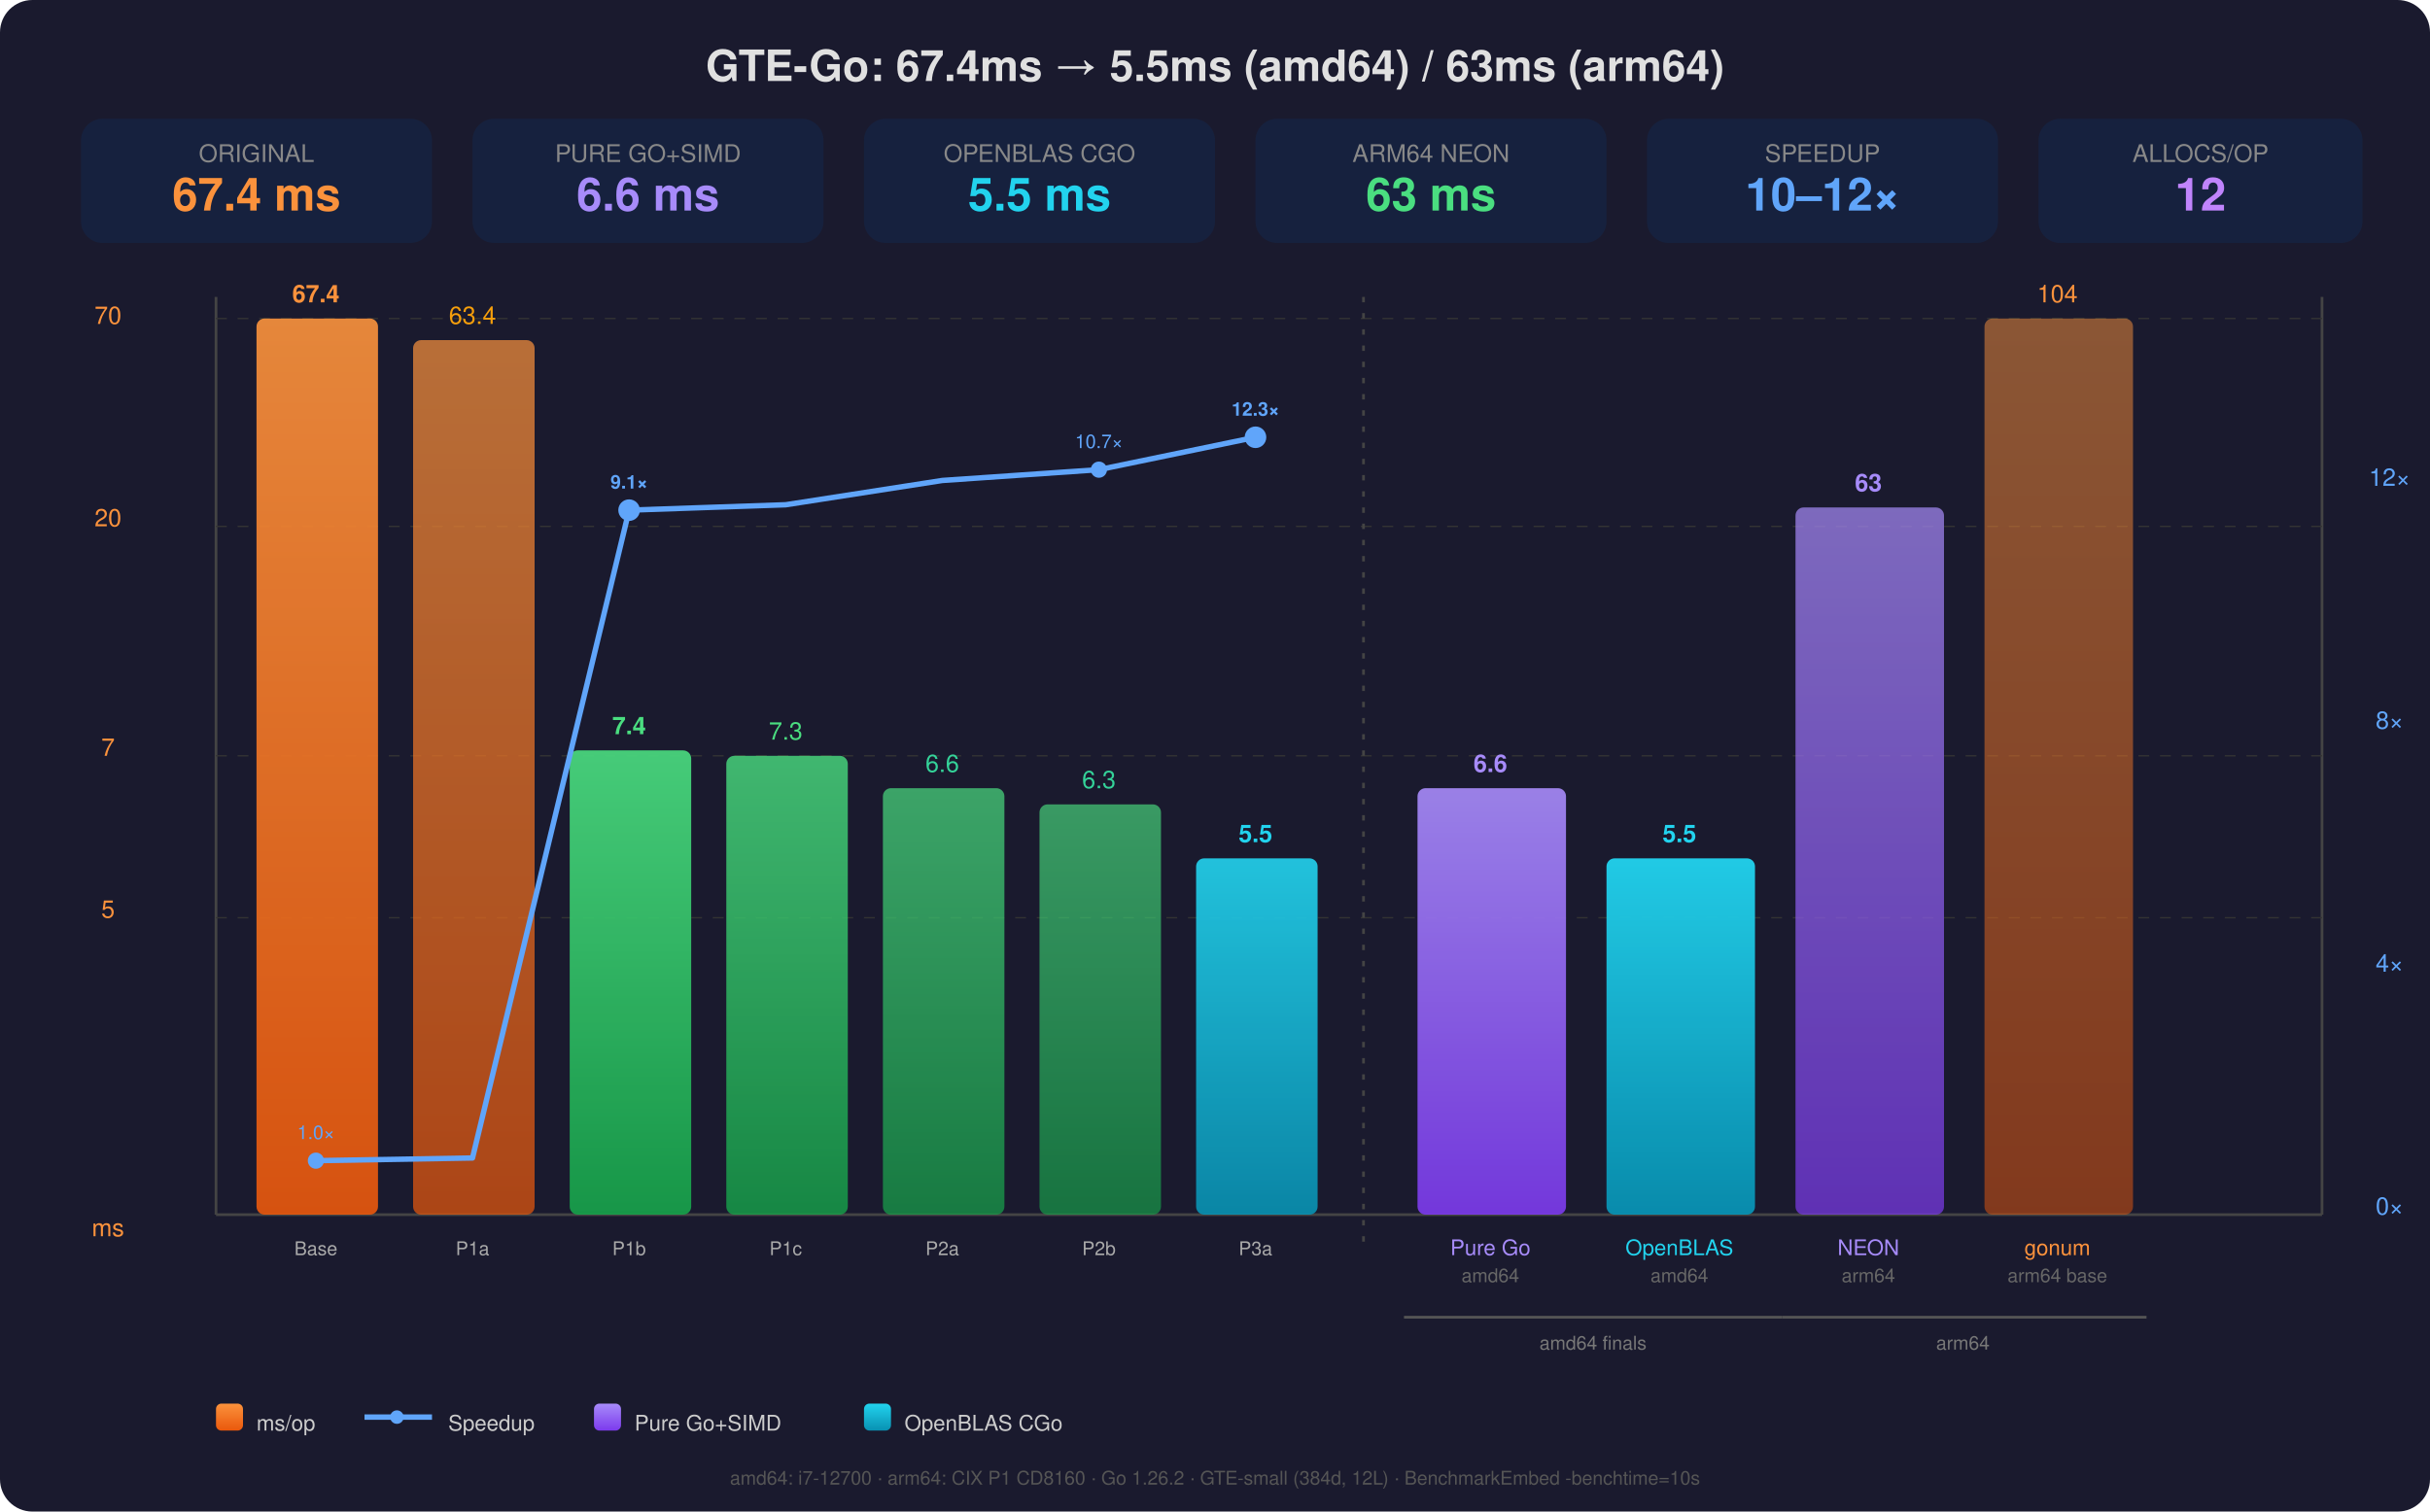
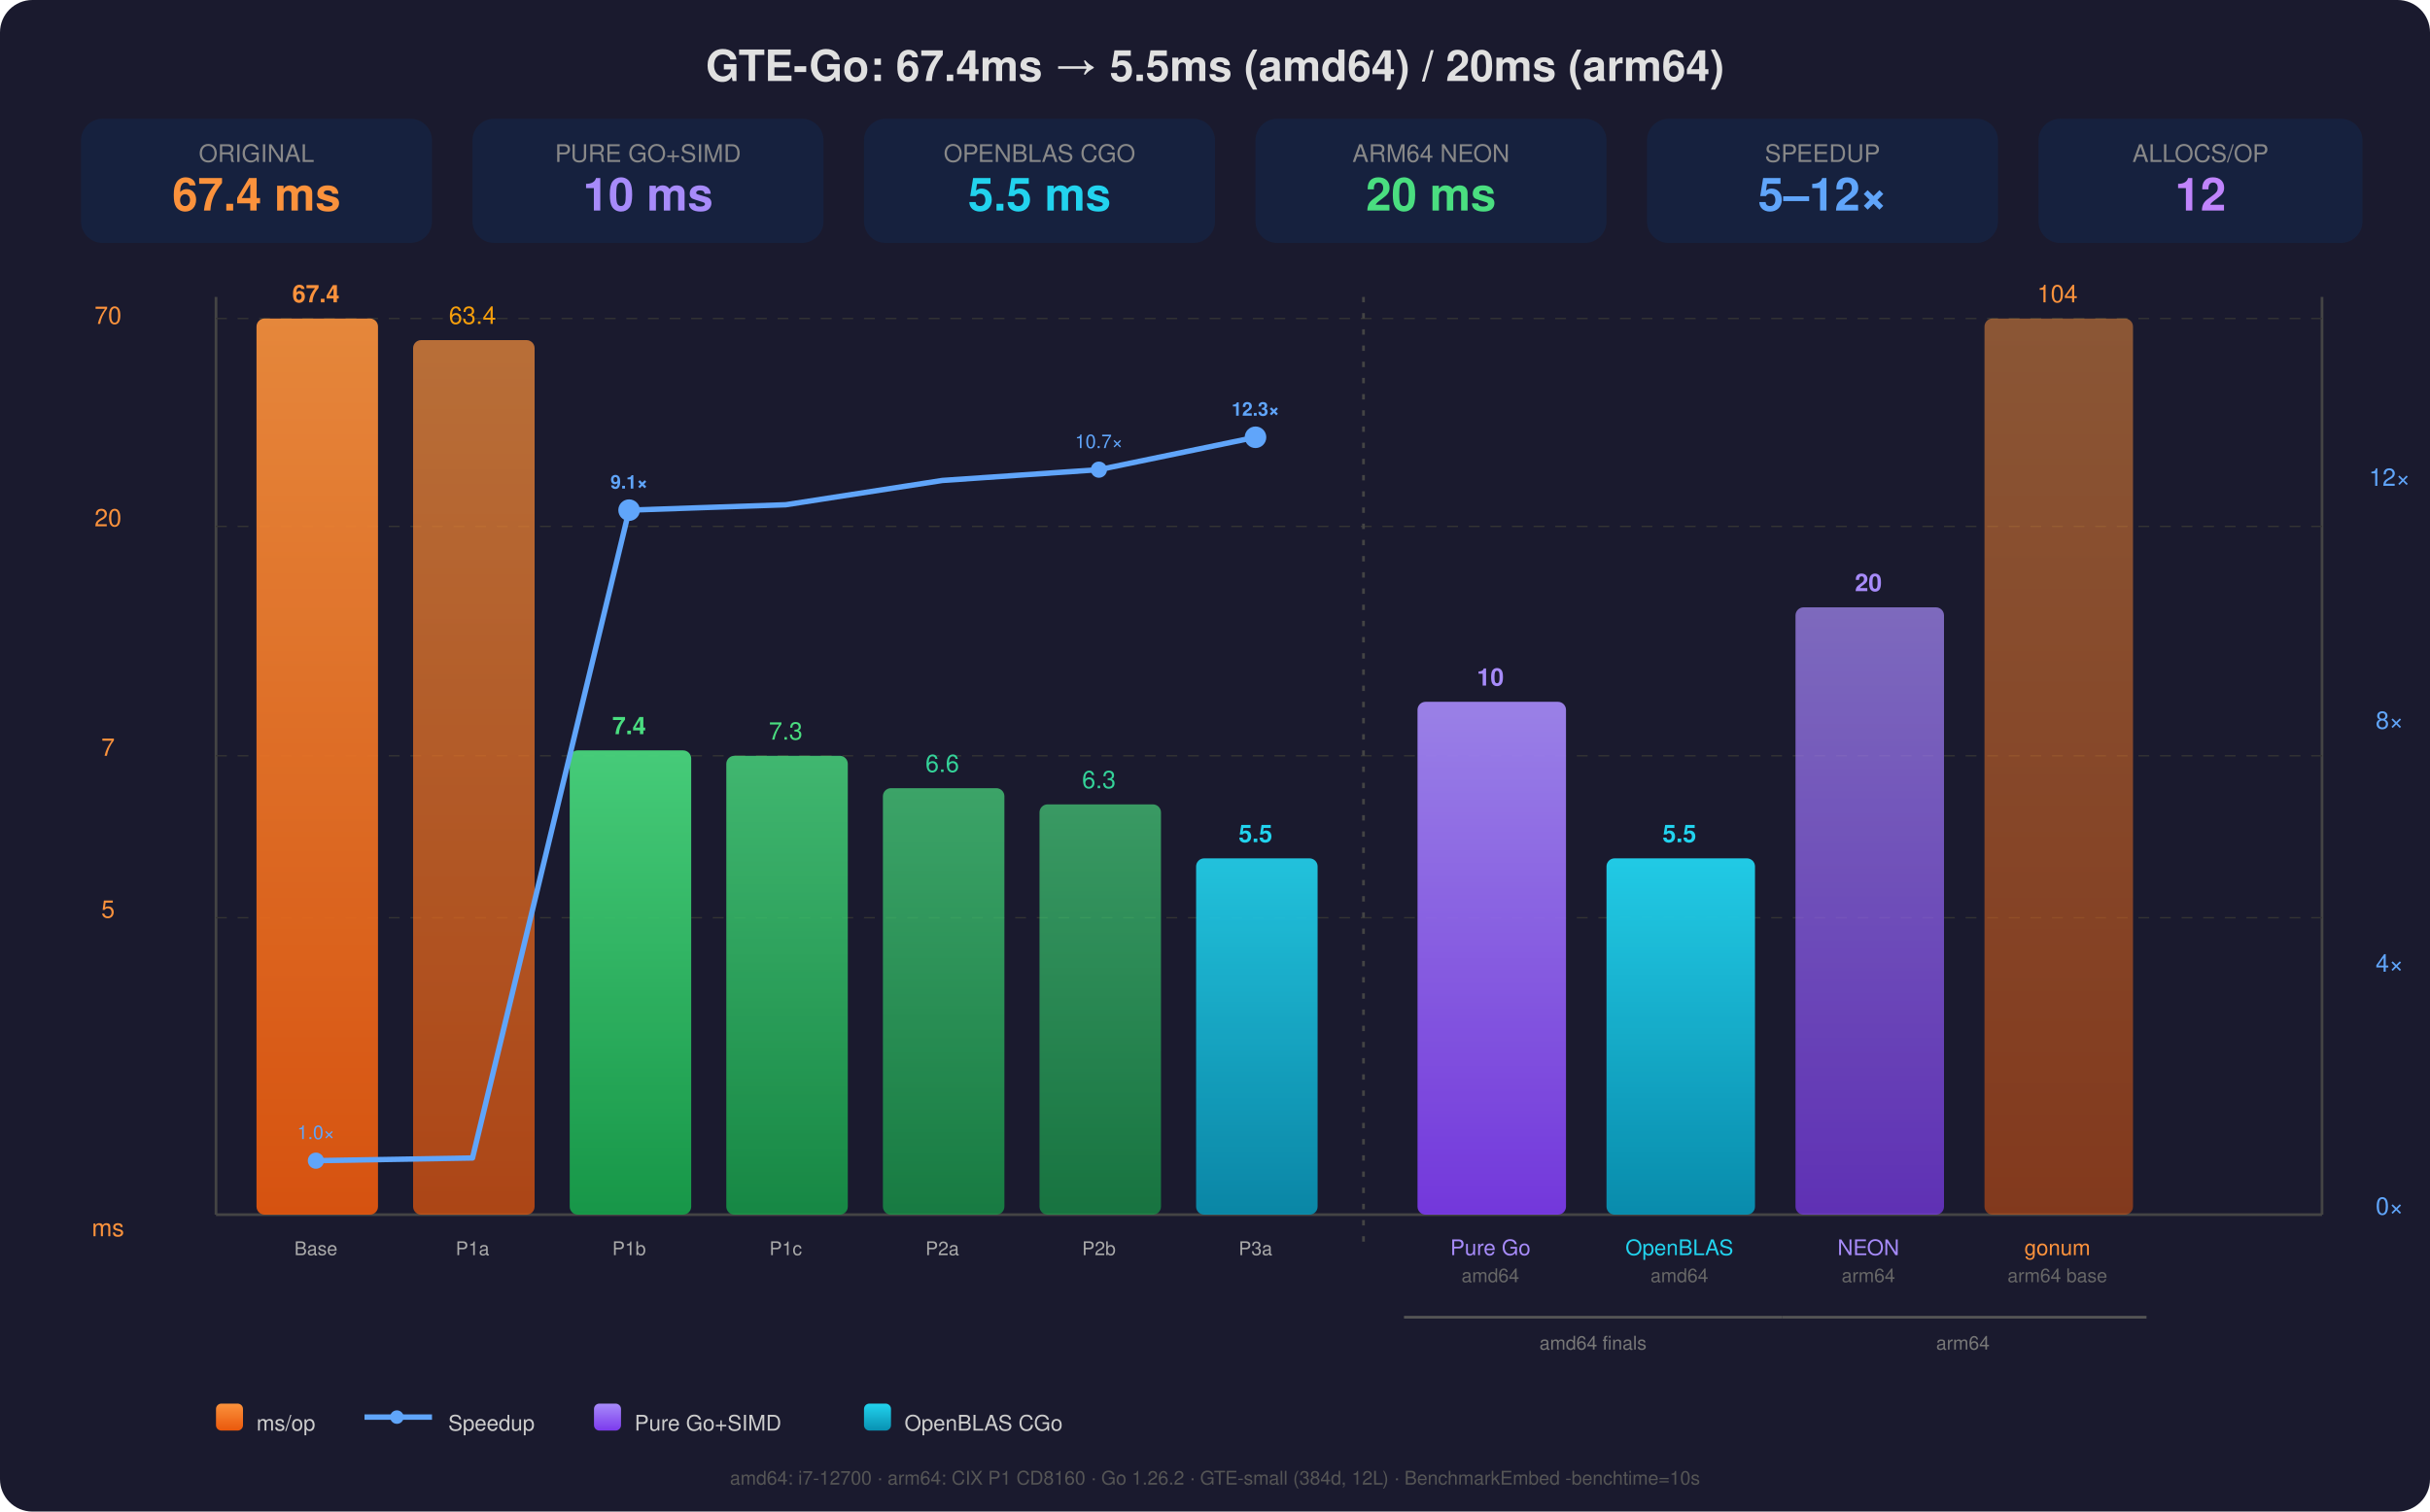
<svg xmlns="http://www.w3.org/2000/svg" viewBox="0 0 900 560" font-family="-apple-system,Helvetica,Arial,sans-serif">
  <defs>
    <linearGradient id="g1" x1="0" y1="0" x2="0" y2="1">
      <stop offset="0%" stop-color="#fb923c" />
      <stop offset="100%" stop-color="#ea580c" />
    </linearGradient>
    <linearGradient id="g2" x1="0" y1="0" x2="0" y2="1">
      <stop offset="0%" stop-color="#4ade80" />
      <stop offset="100%" stop-color="#16a34a" />
    </linearGradient>
    <linearGradient id="g3" x1="0" y1="0" x2="0" y2="1">
      <stop offset="0%" stop-color="#22d3ee" />
      <stop offset="100%" stop-color="#0891b2" />
    </linearGradient>
    <linearGradient id="g4" x1="0" y1="0" x2="0" y2="1">
      <stop offset="0%" stop-color="#a78bfa" />
      <stop offset="100%" stop-color="#7c3aed" />
    </linearGradient>
  </defs>
  <rect width="900" height="560" rx="12" fill="#1a1a2e" />
-   <text x="450" y="30" text-anchor="middle" font-size="16" font-weight="bold" fill="#e0e0e0">GTE-Go: 67.4ms → 5.5ms (amd64) / 63ms (arm64)</text>
+   <text x="450" y="30" text-anchor="middle" font-size="16" font-weight="bold" fill="#e0e0e0">GTE-Go: 67.4ms → 5.5ms (amd64) / 20ms (arm64)</text>
  <rect x="30" y="44" width="130" height="46" rx="8" fill="#16213e" />
  <text x="95" y="60" text-anchor="middle" font-size="9" fill="#888">ORIGINAL</text>
  <text x="95" y="78" text-anchor="middle" font-size="17" font-weight="bold" fill="#fb923c">67.4 ms</text>
  <rect x="175" y="44" width="130" height="46" rx="8" fill="#16213e" />
  <text x="240" y="60" text-anchor="middle" font-size="9" fill="#888">PURE GO+SIMD</text>
-   <text x="240" y="78" text-anchor="middle" font-size="17" font-weight="bold" fill="#a78bfa">6.6 ms</text>
+   <text x="240" y="78" text-anchor="middle" font-size="17" font-weight="bold" fill="#a78bfa">10 ms</text>
  <rect x="320" y="44" width="130" height="46" rx="8" fill="#16213e" />
  <text x="385" y="60" text-anchor="middle" font-size="9" fill="#888">OPENBLAS CGO</text>
  <text x="385" y="78" text-anchor="middle" font-size="17" font-weight="bold" fill="#22d3ee">5.5 ms</text>
  <rect x="465" y="44" width="130" height="46" rx="8" fill="#16213e" />
  <text x="530" y="60" text-anchor="middle" font-size="9" fill="#888">ARM64 NEON</text>
-   <text x="530" y="78" text-anchor="middle" font-size="17" font-weight="bold" fill="#4ade80">63 ms</text>
+   <text x="530" y="78" text-anchor="middle" font-size="17" font-weight="bold" fill="#4ade80">20 ms</text>
  <rect x="610" y="44" width="130" height="46" rx="8" fill="#16213e" />
  <text x="675" y="60" text-anchor="middle" font-size="9" fill="#888">SPEEDUP</text>
-   <text x="675" y="78" text-anchor="middle" font-size="17" font-weight="bold" fill="#60a5fa">10–12×</text>
+   <text x="675" y="78" text-anchor="middle" font-size="17" font-weight="bold" fill="#60a5fa">5–12×</text>
  <rect x="755" y="44" width="120" height="46" rx="8" fill="#16213e" />
  <text x="815" y="60" text-anchor="middle" font-size="9" fill="#888">ALLOCS/OP</text>
  <text x="815" y="78" text-anchor="middle" font-size="17" font-weight="bold" fill="#c084fc">12</text>
  <line x1="80" y1="110" x2="80" y2="450" stroke="#444" />
  <text x="40" y="120" font-size="9" fill="#fb923c" text-anchor="middle">70</text>
  <text x="40" y="195" font-size="9" fill="#fb923c" text-anchor="middle">20</text>
  <text x="40" y="280" font-size="9" fill="#fb923c" text-anchor="middle">7</text>
  <text x="40" y="340" font-size="9" fill="#fb923c" text-anchor="middle">5</text>
  <text x="40" y="458" font-size="9" fill="#fb923c" text-anchor="middle">ms</text>
  <line x1="860" y1="110" x2="860" y2="450" stroke="#444" />
  <text x="885" y="450" font-size="9" fill="#60a5fa" text-anchor="middle">0×</text>
  <text x="885" y="360" font-size="9" fill="#60a5fa" text-anchor="middle">4×</text>
  <text x="885" y="270" font-size="9" fill="#60a5fa" text-anchor="middle">8×</text>
  <text x="885" y="180" font-size="9" fill="#60a5fa" text-anchor="middle">12×</text>
  <line x1="80" y1="118" x2="860" y2="118" stroke="#333" stroke-width="0.5" stroke-dasharray="4,4" />
  <line x1="80" y1="195" x2="860" y2="195" stroke="#333" stroke-width="0.5" stroke-dasharray="4,4" />
  <line x1="80" y1="280" x2="860" y2="280" stroke="#333" stroke-width="0.5" stroke-dasharray="4,4" />
  <line x1="80" y1="340" x2="860" y2="340" stroke="#333" stroke-width="0.5" stroke-dasharray="4,4" />
  <line x1="80" y1="450" x2="860" y2="450" stroke="#444" />
  <rect x="95" y="118" width="45" height="332" rx="3" fill="url(#g1)" opacity="0.9" />
  <text x="117" y="112" text-anchor="middle" font-size="9" font-weight="bold" fill="#fb923c">67.4</text>
  <rect x="153" y="126" width="45" height="324" rx="3" fill="url(#g1)" opacity="0.7" />
  <text x="175" y="120" text-anchor="middle" font-size="9" fill="#f59e0b">63.4</text>
  <rect x="211" y="278" width="45" height="172" rx="3" fill="url(#g2)" opacity="0.9" />
  <text x="233" y="272" text-anchor="middle" font-size="9" font-weight="bold" fill="#4ade80">7.4</text>
  <rect x="269" y="280" width="45" height="170" rx="3" fill="url(#g2)" opacity="0.8" />
  <text x="291" y="274" text-anchor="middle" font-size="9" fill="#4ade80">7.3</text>
  <rect x="327" y="292" width="45" height="158" rx="3" fill="url(#g2)" opacity="0.7" />
  <text x="349" y="286" text-anchor="middle" font-size="9" fill="#34d399">6.6</text>
  <rect x="385" y="298" width="45" height="152" rx="3" fill="url(#g2)" opacity="0.65" />
  <text x="407" y="292" text-anchor="middle" font-size="9" fill="#34d399">6.3</text>
  <rect x="443" y="318" width="45" height="132" rx="3" fill="url(#g3)" opacity="0.9" />
  <text x="465" y="312" text-anchor="middle" font-size="9" font-weight="bold" fill="#22d3ee">5.5</text>
  <line x1="505" y1="110" x2="505" y2="460" stroke="#444" stroke-dasharray="2,4" />
-   <rect x="525" y="292" width="55" height="158" rx="3" fill="url(#g4)" opacity="0.9" />
-   <text x="552" y="286" text-anchor="middle" font-size="9" font-weight="bold" fill="#a78bfa">6.6</text>
+   <rect x="525" y="260" width="55" height="190" rx="3" fill="url(#g4)" opacity="0.9" />
+   <text x="552" y="254" text-anchor="middle" font-size="9" font-weight="bold" fill="#a78bfa">10</text>
  <text x="552" y="465" text-anchor="middle" font-size="8" fill="#a78bfa">Pure Go</text>
  <text x="552" y="475" text-anchor="middle" font-size="7" fill="#666">amd64</text>
  <rect x="595" y="318" width="55" height="132" rx="3" fill="url(#g3)" opacity="0.95" />
  <text x="622" y="312" text-anchor="middle" font-size="9" font-weight="bold" fill="#22d3ee">5.5</text>
  <text x="622" y="465" text-anchor="middle" font-size="8" fill="#22d3ee">OpenBLAS</text>
  <text x="622" y="475" text-anchor="middle" font-size="7" fill="#666">amd64</text>
-   <rect x="665" y="188" width="55" height="262" rx="3" fill="url(#g4)" opacity="0.7" />
-   <text x="692" y="182" text-anchor="middle" font-size="9" font-weight="bold" fill="#a78bfa">63</text>
+   <rect x="665" y="225" width="55" height="225" rx="3" fill="url(#g4)" opacity="0.7" />
+   <text x="692" y="219" text-anchor="middle" font-size="9" font-weight="bold" fill="#a78bfa">20</text>
  <text x="692" y="465" text-anchor="middle" font-size="8" fill="#a78bfa">NEON</text>
  <text x="692" y="475" text-anchor="middle" font-size="7" fill="#666">arm64</text>
  <rect x="735" y="118" width="55" height="332" rx="3" fill="url(#g1)" opacity="0.5" />
  <text x="762" y="112" text-anchor="middle" font-size="9" fill="#fb923c">104</text>
  <text x="762" y="465" text-anchor="middle" font-size="8" fill="#fb923c">gonum</text>
  <text x="762" y="475" text-anchor="middle" font-size="7" fill="#666">arm64 base</text>
  <polyline fill="none" stroke="#60a5fa" stroke-width="2" stroke-linejoin="round" points="117,430 175,429 233,189 291,187 349,178 407,174 465,162" />
  <circle cx="117" cy="430" r="3" fill="#60a5fa" />
  <circle cx="233" cy="189" r="4" fill="#60a5fa" />
  <circle cx="407" cy="174" r="3" fill="#60a5fa" />
  <circle cx="465" cy="162" r="4" fill="#60a5fa" />
  <text x="117" y="422" text-anchor="middle" font-size="7" fill="#60a5fa">1.0×</text>
  <text x="233" y="181" text-anchor="middle" font-size="7" font-weight="bold" fill="#60a5fa">9.1×</text>
  <text x="407" y="166" text-anchor="middle" font-size="7" fill="#60a5fa">10.7×</text>
  <text x="465" y="154" text-anchor="middle" font-size="7" font-weight="bold" fill="#60a5fa">12.3×</text>
  <line x1="520" y1="488" x2="660" y2="488" stroke="#555" />
  <text x="590" y="500" text-anchor="middle" font-size="7" fill="#777">amd64 finals</text>
  <line x1="660" y1="488" x2="795" y2="488" stroke="#555" />
  <text x="727" y="500" text-anchor="middle" font-size="7" fill="#777">arm64</text>
  <text x="117" y="465" text-anchor="middle" font-size="7" fill="#aaa">Base</text>
  <text x="175" y="465" text-anchor="middle" font-size="7" fill="#aaa">P1a</text>
  <text x="233" y="465" text-anchor="middle" font-size="7" fill="#aaa">P1b</text>
  <text x="291" y="465" text-anchor="middle" font-size="7" fill="#aaa">P1c</text>
  <text x="349" y="465" text-anchor="middle" font-size="7" fill="#aaa">P2a</text>
  <text x="407" y="465" text-anchor="middle" font-size="7" fill="#aaa">P2b</text>
  <text x="465" y="465" text-anchor="middle" font-size="7" fill="#aaa">P3a</text>
  <rect x="80" y="520" width="10" height="10" rx="2" fill="url(#g1)" />
  <text x="95" y="530" font-size="8" fill="#ccc">ms/op</text>
  <line x1="135" y1="525" x2="160" y2="525" stroke="#60a5fa" stroke-width="2" />
  <circle cx="147" cy="525" r="2.5" fill="#60a5fa" />
  <text x="166" y="530" font-size="8" fill="#ccc">Speedup</text>
  <rect x="220" y="520" width="10" height="10" rx="2" fill="url(#g4)" />
  <text x="235" y="530" font-size="8" fill="#ccc">Pure Go+SIMD</text>
  <rect x="320" y="520" width="10" height="10" rx="2" fill="url(#g3)" />
  <text x="335" y="530" font-size="8" fill="#ccc">OpenBLAS CGo</text>
  <text x="450" y="550" text-anchor="middle" font-size="7" fill="#555">amd64: i7-12700 · arm64: CIX P1 CD8160 · Go 1.26.2 · GTE-small (384d, 12L) · BenchmarkEmbed -benchtime=10s</text>
</svg>
